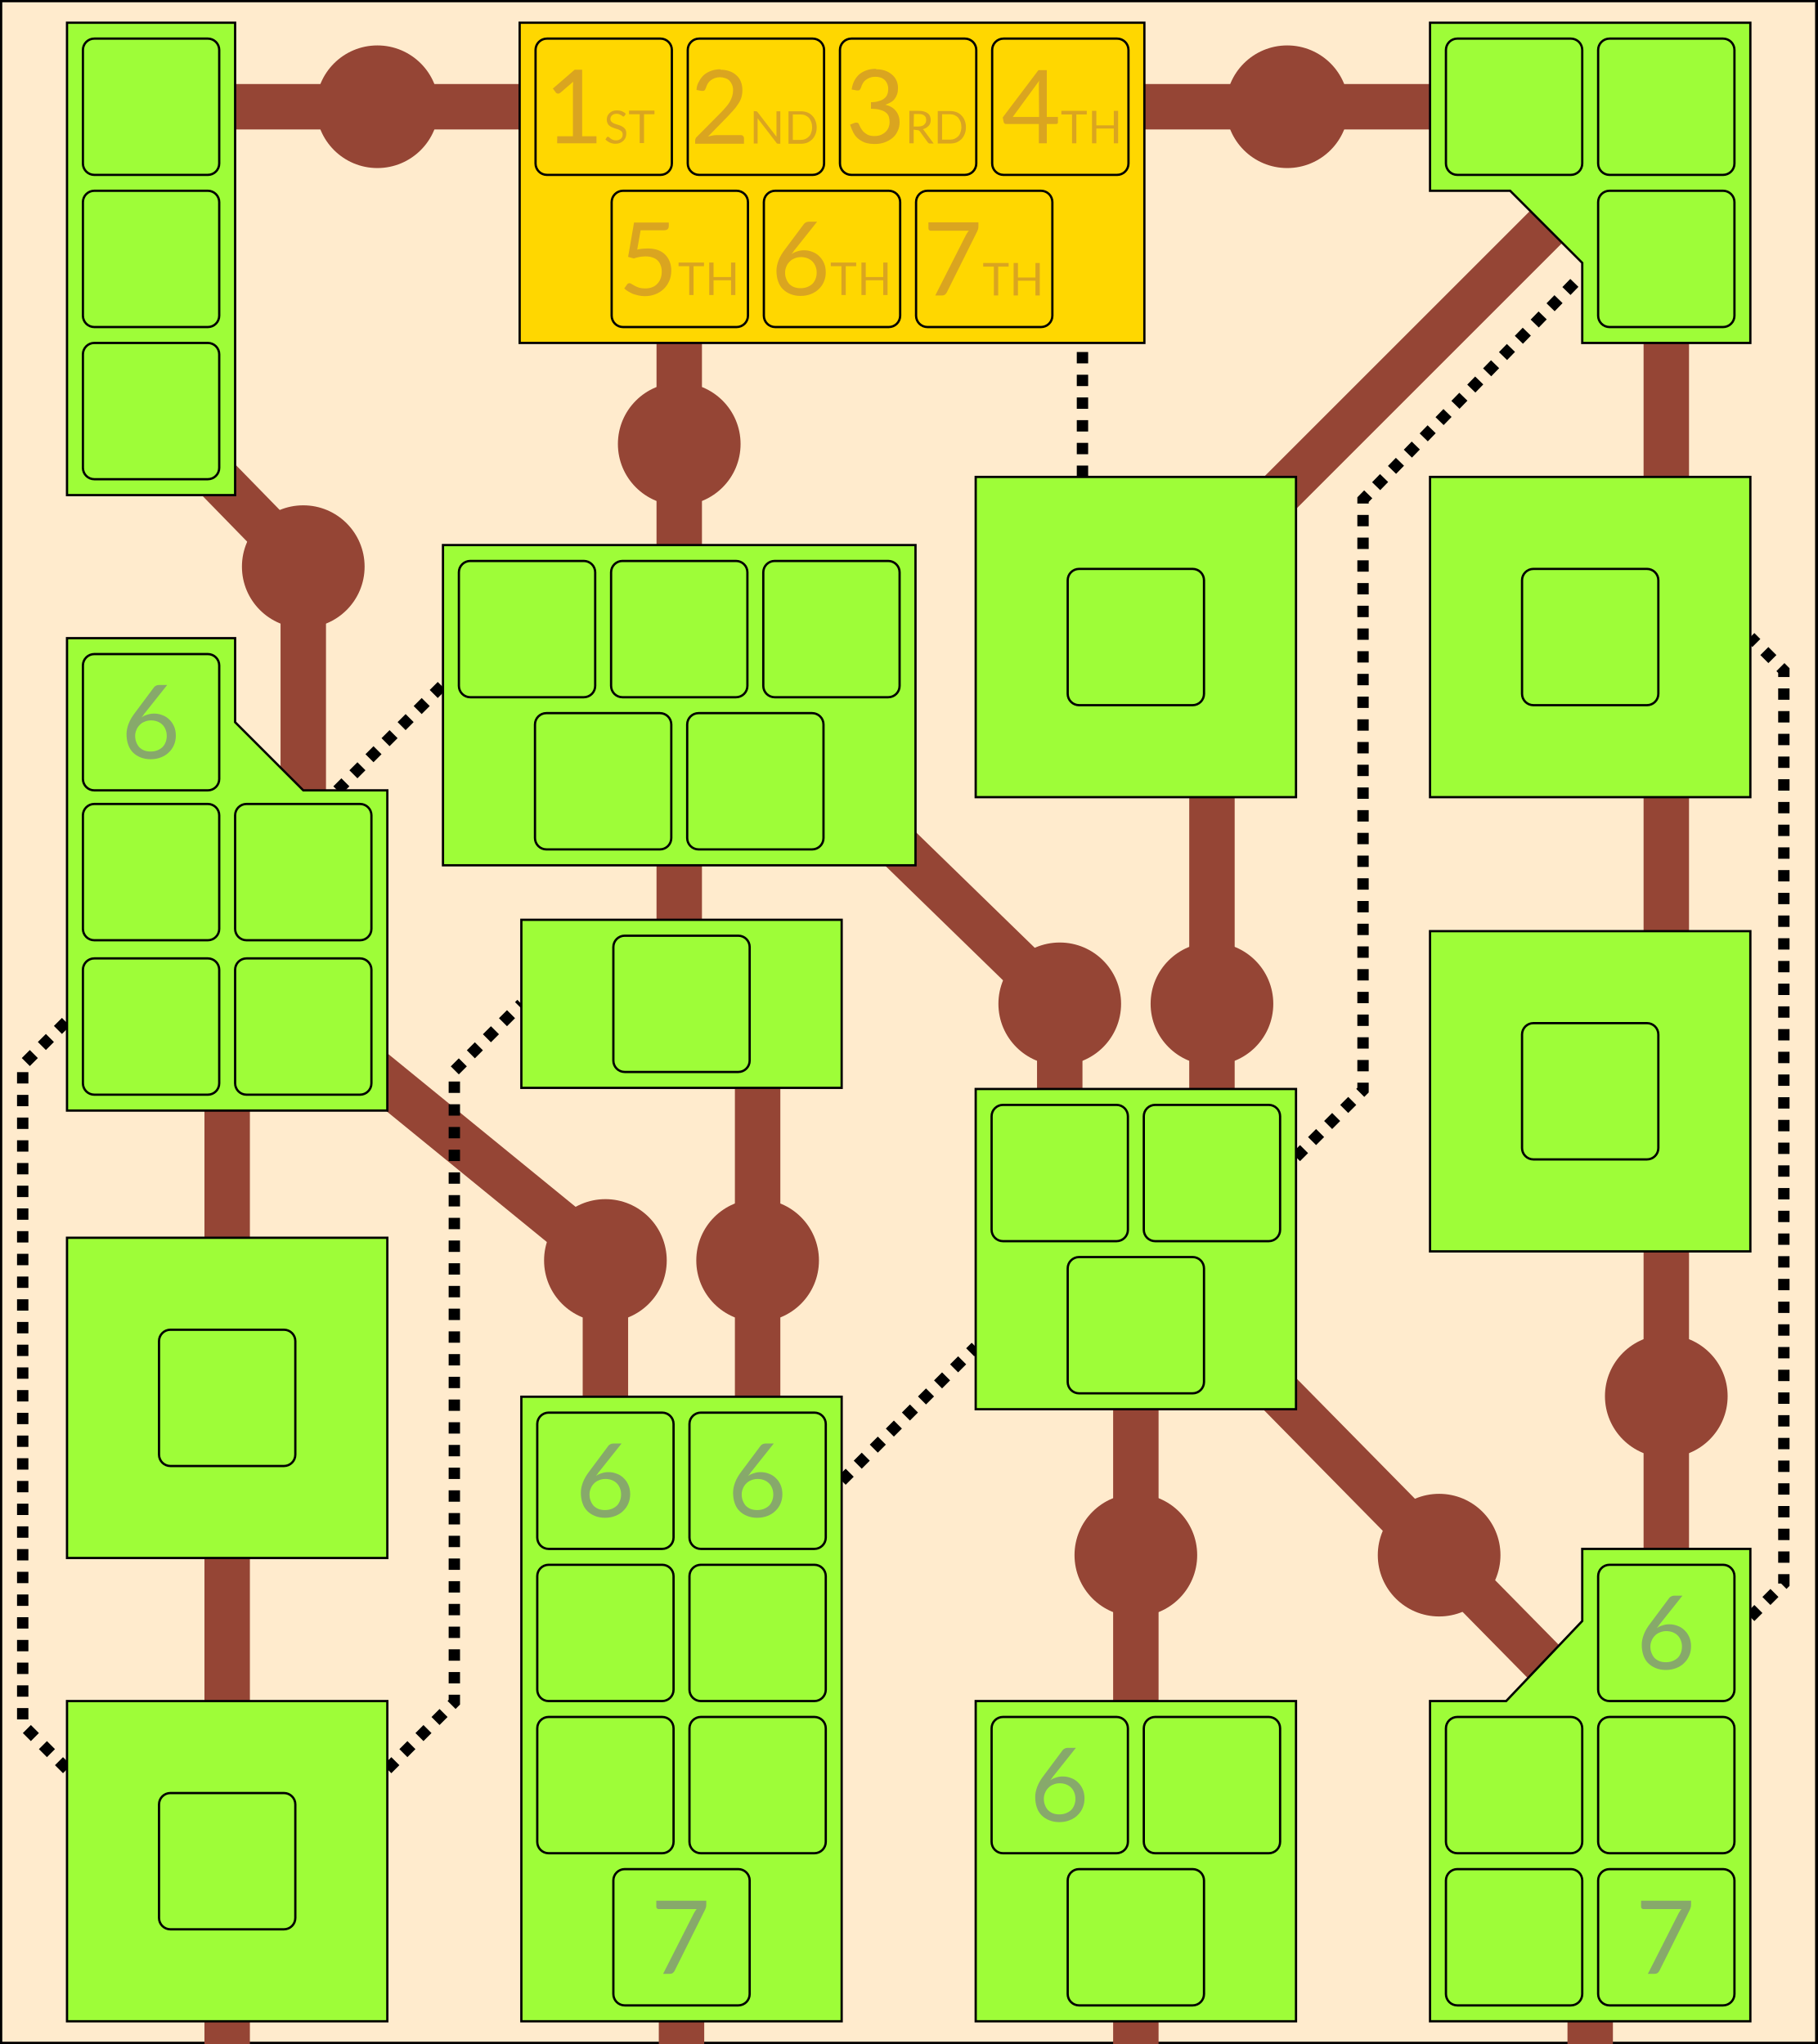
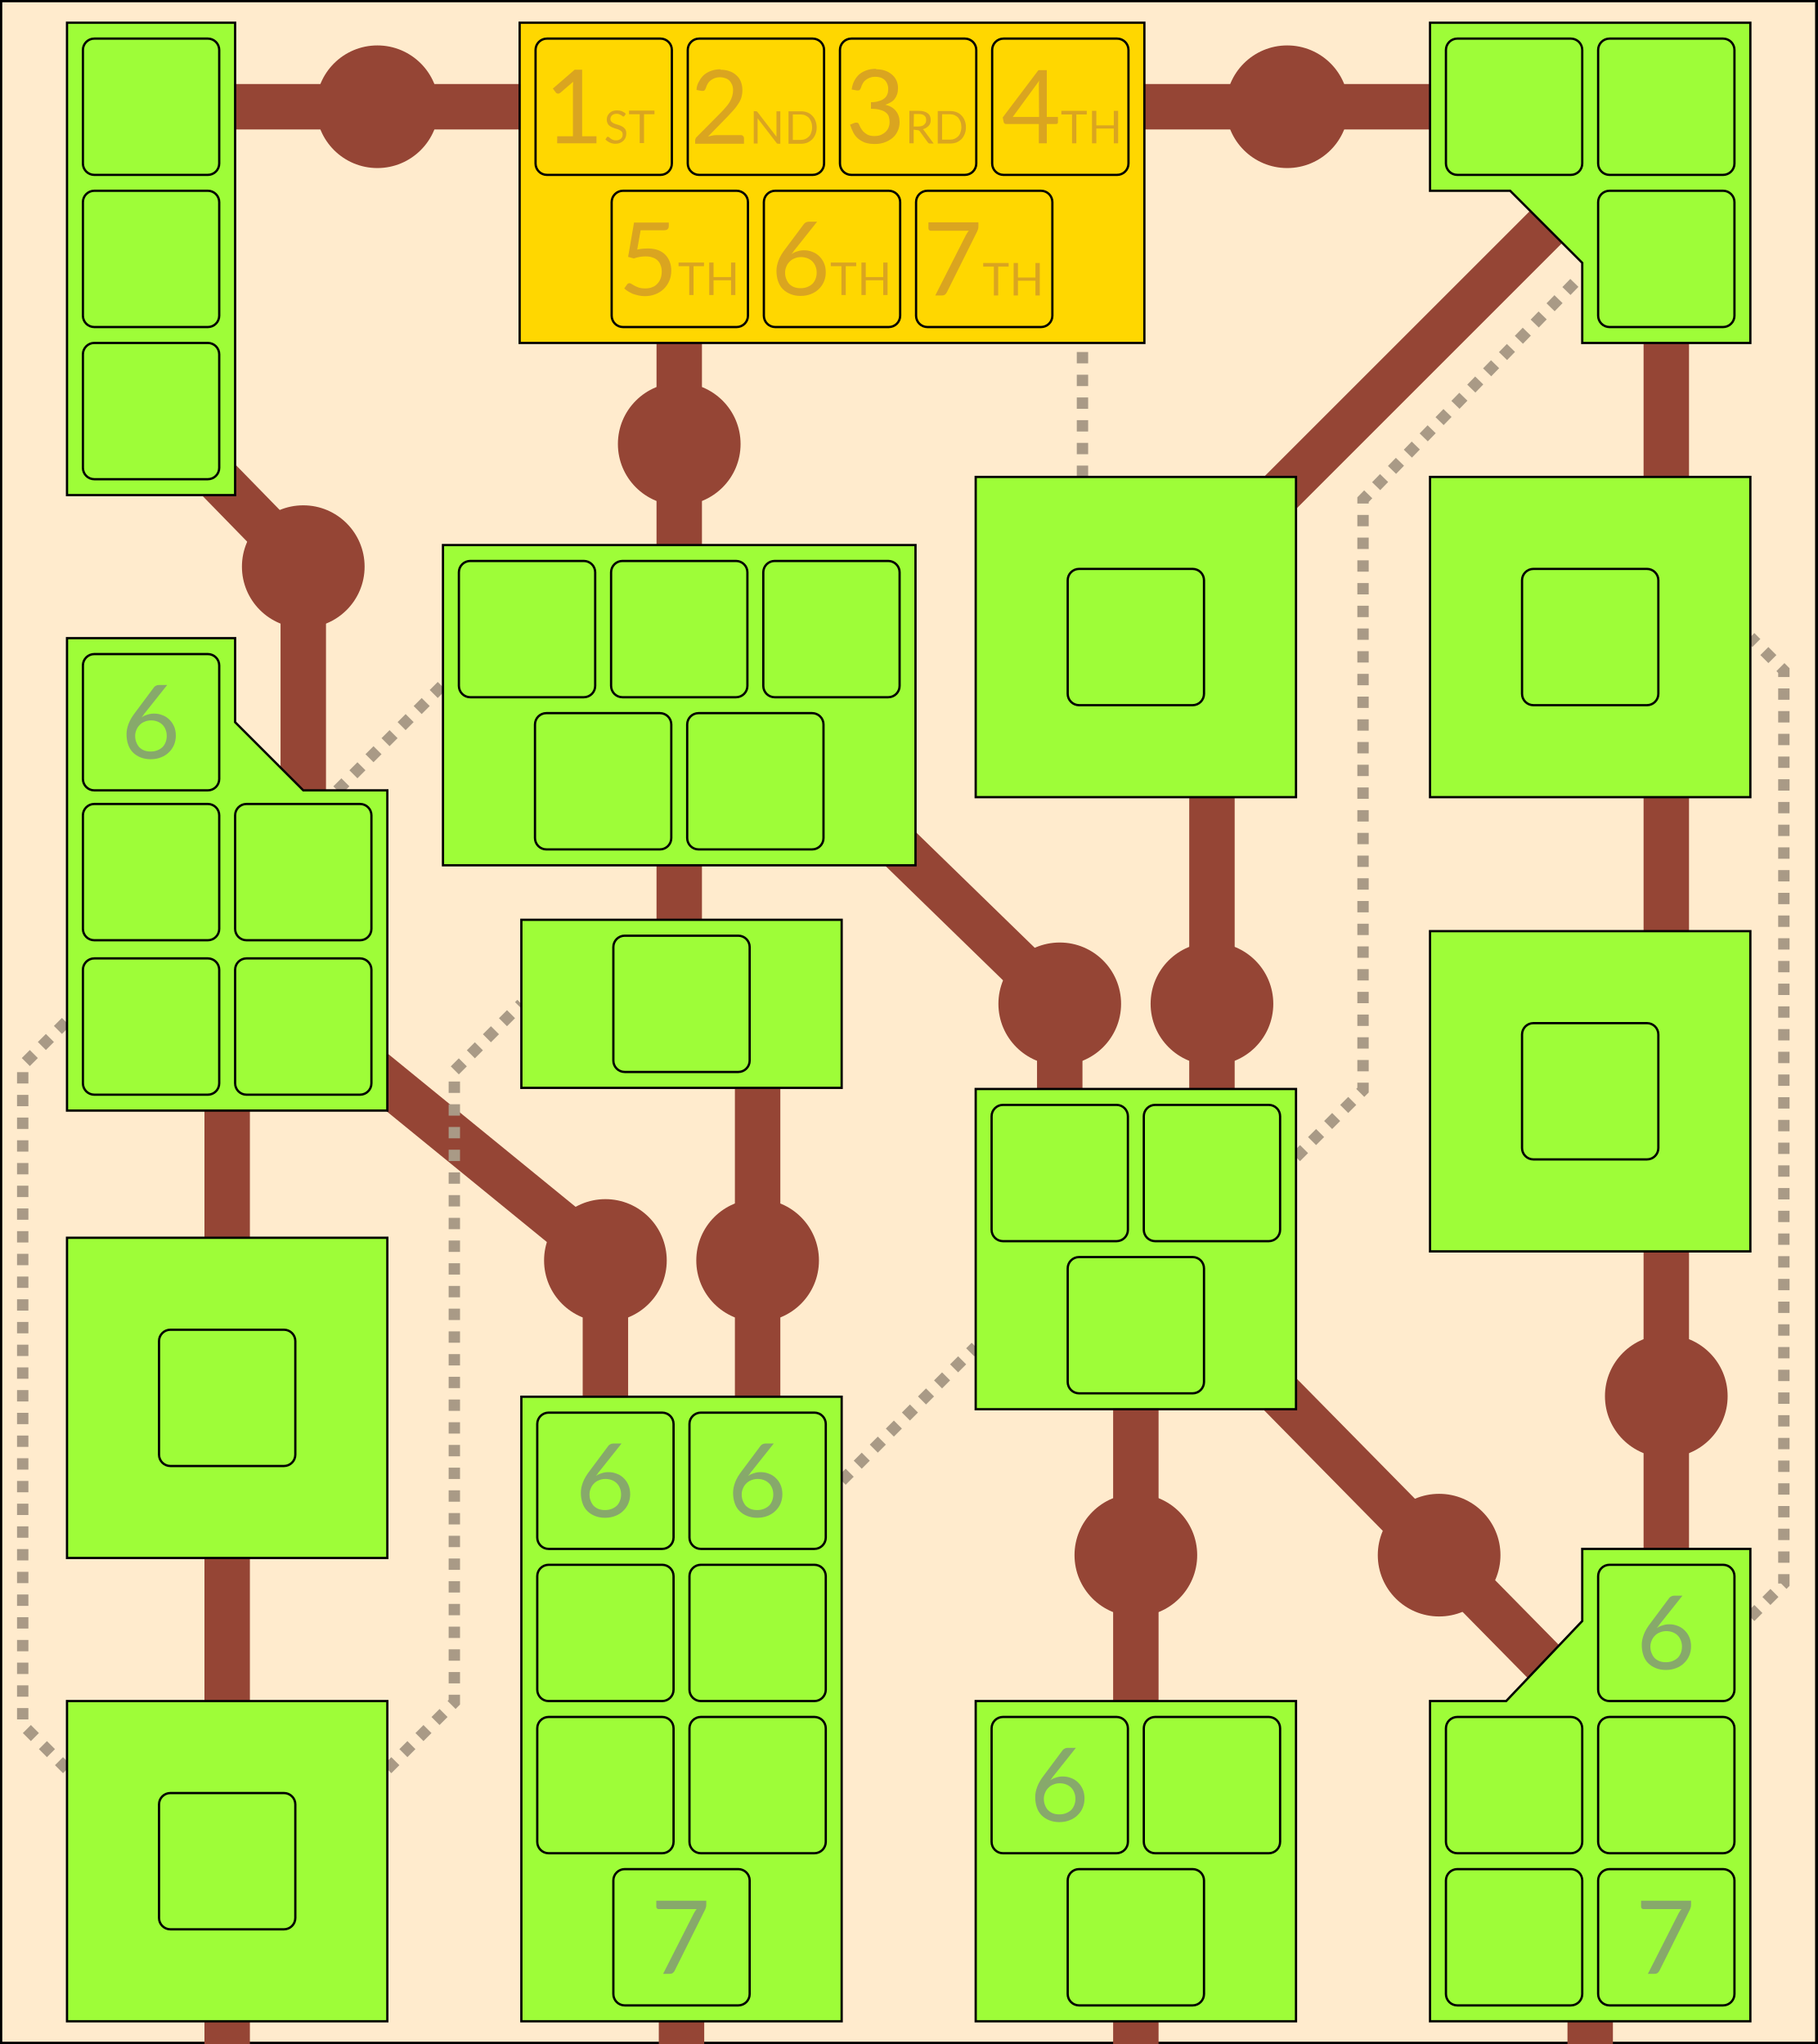
<svg xmlns="http://www.w3.org/2000/svg" height="900" width="800" viewbox="0 0 800 900">
  <rect id="background" x="0" y="0" width="800" height="900" style="fill:#ffebcd;stroke:#000000;stroke-width:2px" />
  <g id="paths">
    <line id="A1-to-B1" x1="103.5" y1="47" x2="228.75" y2="47" style="stroke:#954535;stroke-width:20px" />
    <circle id="A1-to-B1-laurel" cx="166.125" cy="47" r="27" style="fill:#954535;stroke:none" />
    <line id="A1-to-A2-pt1" x1="73.5" y1="188" x2="133.5" y2="249.5" style="stroke:#954535;stroke-width:20px" />
    <line id="A1-to-A2-pt2" x1="133.5" y1="249.5" x2="133.5" y2="348" style="stroke:#954535;stroke-width:20px" />
    <circle id="A1-to-A2-laurel" cx="133.5" cy="249.5" r="27" style="fill:#954535;stroke:none" />
    <line id="B1-to-D1" x1="503.75" y1="47" x2="629.5" y2="47" style="stroke:#954535;stroke-width:20px" />
    <circle id="B1-to-D1-laurel" cx="566.625" cy="47" r="27" style="fill:#954535;stroke:none" />
    <line id="B1-to-B2" x1="299" y1="151" x2="299" y2="240" style="stroke:#954535;stroke-width:20px" />
    <circle id="B1-to-B2-laurel" cx="299" cy="195.5" r="27" style="fill:#954535;stroke:none" />
    <line id="D1-to-C2" x1="703.5" y1="77" x2="530" y2="250.5" style="stroke:#954535;stroke-width:20px" />
    <line id="D1-to-D2" x1="733.5" y1="151" x2="733.5" y2="210" style="stroke:#954535;stroke-width:20px" />
    <line id="A2-to-A3" x1="100" y1="489" x2="100" y2="545" style="stroke:#954535;stroke-width:20px" />
    <line id="A2-to-B4-pt1" x1="103.5" y1="422" x2="266.5" y2="555" style="stroke:#954535;stroke-width:20px" />
    <line id="A2-to-B4-pt2" x1="266.5" y1="555" x2="266.5" y2="615" style="stroke:#954535;stroke-width:20px" />
    <circle id="A2-to-B4-laurel" cx="266.5" cy="555" r="27" style="fill:#954535;stroke:none" />
    <line id="B2-to-B3" x1="299" y1="336" x2="299" y2="405" style="stroke:#954535;stroke-width:20px" />
    <line id="B2-to-C3-pt1" x1="373" y1="351" x2="466.5" y2="442" style="stroke:#954535;stroke-width:20px" />
    <line id="B2-to-C3-pt2" x1="466.5" y1="442" x2="466.5" y2="479.5" style="stroke:#954535;stroke-width:20px" />
    <circle id="B2-to-C3-laurel" cx="466.5" cy="442" r="27" style="fill:#954535;stroke:none" />
    <line id="C2-to-C3" x1="533.5" y1="351" x2="533.5" y2="479.5" style="stroke:#954535;stroke-width:20px" />
    <circle id="C2-to-C3-laurel" cx="533.5" cy="442" r="27" style="fill:#954535;stroke:none" />
    <line id="D2-to-D3" x1="733.5" y1="351" x2="733.5" y2="410" style="stroke:#954535;stroke-width:20px" />
    <line id="A3-to-A4" x1="100" y1="686" x2="100" y2="749" style="stroke:#954535;stroke-width:20px" />
    <line id="B3-to-B4" x1="333.5" y1="479" x2="333.5" y2="615" style="stroke:#954535;stroke-width:20px" />
    <circle id="B3-to-B4-laurel" cx="333.5" cy="555" r="27" style="fill:#954535;stroke:none" />
    <line id="C3-to-C4" x1="500" y1="620.5" x2="500" y2="749" style="stroke:#954535;stroke-width:20px" />
    <circle id="C3-to-C4-laurel" cx="500" cy="684.75" r="27" style="fill:#954535;stroke:none" />
    <line id="C3-to-D4" x1="540.5" y1="590.5" x2="696.5" y2="749" style="stroke:#954535;stroke-width:20px" />
    <circle id="C3-to-D4-laurel" cx="633.5" cy="684.75" r="27" style="fill:#954535;stroke:none" />
    <line id="D3-to-D4" x1="733.5" y1="551" x2="733.5" y2="682" style="stroke:#954535;stroke-width:20px" />
    <circle id="D3-to-D4-laurel" cx="733.5" cy="614.75" r="27" style="fill:#954535;stroke:none" />
    <line id="A4-to-bottom" x1="100" y1="890" x2="100" y2="900" style="stroke:#954535;stroke-width:20px" />
    <line id="B4-to-bottom" x1="300" y1="890" x2="300" y2="900" style="stroke:#954535;stroke-width:20px" />
    <line id="C4-to-bottom" x1="500" y1="890" x2="500" y2="900" style="stroke:#954535;stroke-width:20px" />
    <line id="D4-to-bottom" x1="700" y1="890" x2="700" y2="900" style="stroke:#954535;stroke-width:20px" />
  </g>
  <g id="tunnels">
-     <path id="B1-to-C2" d="M 476.5,210 476.5,151" style="stroke:#000000;stroke-width:5px;stroke-dasharray:5,5;fill:none" />
-     <path id="D1-to-C3" d="M 570.5,509.5 600,480 600,220 696.5,121" style="stroke:#000000;stroke-width:5px;stroke-dasharray:5,5;fill:none" />
-     <path id="A2-to-B2" d="M 148.5,348 195,301.5" style="stroke:#000000;stroke-width:5px;stroke-dasharray:5,5;fill:none" />
-     <path id="A2-to-A4" d="M 29.5,779 10,759.5 10,469 29.5,449.5" style="stroke:#000000;stroke-width:5px;stroke-dasharray:5,5;fill:none" />
-     <path id="D2-to-D4" d="M 770.5,712 785.25,697.25 785.25,295.25 770.5,280.5" style="stroke:#000000;stroke-width:5px;stroke-dasharray:5,5;fill:none" />
-     <path id="B3-to-A4" d="M 170.5,779 200,749.5 200,471.5 229.5,442" style="stroke:#000000;stroke-width:5px;stroke-dasharray:5,5;fill:none" />
-     <path id="C3-to-B4" d="M 370.5,652 429.5,593" style="stroke:#000000;stroke-width:5px;stroke-dasharray:5,5;fill:none" />
+     <path id="B1-to-C2" d="M 476.5,210 476.5,151" style="stroke:#a99a86;stroke-width:5px;stroke-dasharray:5,5;fill:none" />
+     <path id="D1-to-C3" d="M 570.5,509.5 600,480 600,220 696.5,121" style="stroke:#a99a86;stroke-width:5px;stroke-dasharray:5,5;fill:none" />
+     <path id="A2-to-B2" d="M 148.5,348 195,301.5" style="stroke:#a99a86;stroke-width:5px;stroke-dasharray:5,5;fill:none" />
+     <path id="A2-to-A4" d="M 29.5,779 10,759.5 10,469 29.5,449.5" style="stroke:#a99a86;stroke-width:5px;stroke-dasharray:5,5;fill:none" />
+     <path id="D2-to-D4" d="M 770.5,712 785.25,697.25 785.25,295.25 770.5,280.5" style="stroke:#a99a86;stroke-width:5px;stroke-dasharray:5,5;fill:none" />
+     <path id="B3-to-A4" d="M 170.5,779 200,749.5 200,471.5 229.5,442" style="stroke:#a99a86;stroke-width:5px;stroke-dasharray:5,5;fill:none" />
+     <path id="C3-to-B4" d="M 370.5,652 429.5,593" style="stroke:#a99a86;stroke-width:5px;stroke-dasharray:5,5;fill:none" />
  </g>
  <g id="A1">
    <rect id="A1-enclosure" x="29.5" y="10" width="74" height="208" style="fill:#9efd38;stroke:#000000;stroke-width:1px" />
    <rect id="A1-1" x="36.5" y="17" width="60" height="60" rx="5" ry="5" style="fill:none;stroke:#000000;stroke-width:1px" />
    <rect id="A1-2" x="36.5" y="84" width="60" height="60" rx="5" ry="5" style="fill:none;stroke:#000000;stroke-width:1px" />
    <rect id="A1-3" x="36.5" y="151" width="60" height="60" rx="5" ry="5" style="fill:none;stroke:#000000;stroke-width:1px" />
  </g>
  <g id="B1">
    <rect id="B1-enclosure" x="228.75" y="10" width="275" height="141" style="fill:#ffd700;stroke:#000000;stroke-width:1px" />
    <rect id="B1-1" x="235.75" y="17" width="60" height="60" rx="5" ry="5" style="fill:none;stroke:#000000;stroke-width:1px" />
    <g id="B1-1-title">
      <path id="B1-1-title-1" d="m 245.3,60.0 h 6.9 V 38.0 q 0,-0.9 0.1,-2.0 l -5.7,4.9 q -0.3,0.2 -0.6,0.3 -0.3,0 -0.54,0 -0.2,0 -0.5,-0.2 -0.2,-0.1 -0.3,-0.3 l -1.3,-1.7 9.6,-8.3 h 3.3 v 29.3 h 6.3 v 3.1 h -17.3 z" style="fill:#daa520;stoke:none" />
      <path id="B1-1-title-s" d="m 274.9,51.0 q -0.1,0.2 -0.2,0.2 -0.1,0.1 -0.3,0.1 -0.2,0 -0.4,-0.2 -0.2,-0.2 -0.6,-0.4 -0.3,-0.2 -0.8,-0.4 -0.5,-0.2 -1.2,-0.2 -0.7,0 -1.2,0.2 -0.5,0.2 -0.8,0.5 -0.3,0.3 -0.5,0.7 -0.2,0.4 -0.2,0.9 0,0.6 0.3,1.0 0.3,0.4 0.8,0.7 0.5,0.3 1.1,0.5 0.6,0.2 1.3,0.4 0.7,0.2 1.3,0.5 0.6,0.3 1.1,0.7 0.5,0.4 0.8,1.0 0.3,0.6 0.3,1.5 0,0.9 -0.3,1.8 -0.3,0.8 -0.9,1.4 -0.6,0.6 -1.5,1.0 -0.9,0.4 -2.0,0.4 -1.4,0 -2.5,-0.5 -1.1,-0.5 -2.0,-1.4 l 0.6,-0.9 q 0.1,-0.1 0.2,-0.2 0.1,-0.1 0.3,-0.1 0.1,0 0.3,0.1 0.2,0.1 0.4,0.3 0.2,0.2 0.5,0.4 0.3,0.2 0.6,0.4 0.4,0.2 0.8,0.3 0.4,0.1 1.0,0.1 0.7,0 1.2,-0.2 0.5,-0.2 0.9,-0.5 0.4,-0.4 0.6,-0.8 0.2,-0.5 0.2,-1.1 0,-0.7 -0.3,-1.1 -0.3,-0.4 -0.8,-0.7 -0.5,-0.3 -1.1,-0.5 -0.6,-0.2 -1.3,-0.4 -0.6,-0.2 -1.3,-0.5 -0.6,-0.3 -1.1,-0.7 -0.5,-0.4 -0.8,-1.1 -0.3,-0.7 -0.3,-1.6 0,-0.8 0.3,-1.5 0.3,-0.7 0.9,-1.3 0.6,-0.6 1.4,-0.9 0.8,-0.3 1.9,-0.3 1.2,0 2.2,0.4 1.0,0.4 1.7,1.1 z" style="fill:#daa520;stoke:none" />
      <path id="B1-1-title-t" d="m 288.1,48.7 v 1.6 h -4.6 v 12.7 h -1.9 v -12.7 h -4.7 v -1.6 z" style="fill:#daa520;stoke:none" />
    </g>
    <rect id="B1-2" x="302.75" y="17" width="60" height="60" rx="5" ry="5" style="fill:none;stroke:#000000;stroke-width:1px" />
    <g id="B1-2-title">
      <path id="B1-2-title-2" d="m 317.2,30.7 q 2.0,0 3.8,0.6 1.8,0.6 3.1,1.8 1.3,1.1 2.0,2.8 0.7,1.7 0.7,3.8 0,1.8 -0.5,3.4 -0.5,1.5 -1.5,2.9 -0.9,1.4 -2.1,2.7 -1.2,1.3 -2.5,2.7 l -8.5,8.7 q 0.9,-0.2 1.8,-0.4 0.9,-0.2 1.8,-0.2 h 10.8 q 0.7,0 1.0,0.4 0.4,0.4 0.4,1.0 v 2.4 h -21.5 v -1.4 q 0,-0.4 0.2,-0.9 0.2,-0.5 0.6,-0.8 l 10.3,-10.4 q 1.3,-1.3 2.3,-2.5 1.1,-1.2 1.8,-2.4 0.7,-1.2 1.1,-2.5 0.4,-1.3 0.4,-2.7 0,-1.4 -0.5,-2.5 -0.5,-1.1 -1.2,-1.8 -0.8,-0.7 -1.8,-1.0 -1.1,-0.4 -2.3,-0.4 -1.2,0 -2.3,0.4 -1.0,0.4 -1.8,1.0 -0.8,0.6 -1.3,1.5 -0.5,0.9 -0.8,1.9 -0.3,0.8 -0.7,1.1 -0.5,0.2 -1.3,0.1 l -2.1,-0.4 q 0.1,-2.2 1.2,-3.9 0.9,-1.7 2.3,-2.9 1.4,-1.1 3.2,-1.7 1.8,-0.6 3.8,-0.6 z" style="fill:#daa520;stoke:none" />
      <path id="B1-2-title-n" d="m 332.8,49.0 q 0.1,0 0.2,0 0.1,0 0.2,0.1 0.1,0 0.1,0.1 0.1,0.1 0.2,0.2 l 8.3,10.8 q 0,-0.3 0,-0.5 0,-0.3 0,-0.5 v -10.2 h 1.7 v 14.3 h -1.0 q -0.2,0 -0.4,-0.1 -0.2,-0.1 -0.3,-0.3 l -8.3,-10.8 q 0,0.3 0,0.5 0,0.2 0,0.4 v 10.2 h -1.7 v -14.3 z" style="fill:#daa520;stoke:none" />
      <path id="B1-2-title-d" d="m 359.5,56.1 q 0,1.6 -0.5,2.9 -0.5,1.3 -1.4,2.3 -0.9,0.9 -2.2,1.5 -1.3,0.5 -2.9,0.5 h -5.4 v -14.3 h 5.4 q 1.6,0 2.9,0.5 1.3,0.5 2.2,1.5 0.9,0.9 1.4,2.3 0.5,1.3 0.5,2.9 z m -2.0,0 q 0,-1.3 -0.4,-2.4 -0.4,-1.0 -1.0,-1.8 -0.7,-0.7 -1.6,-1.1 -0.9,-0.4 -2.1,-0.4 h -3.4 v 11.2 h 3.4 q 1.2,0 2.1,-0.4 0.9,-0.4 1.6,-1.1 0.7,-0.7 1.0,-1.8 0.4,-1.0 0.4,-2.4 z" style="fill:#daa520;stoke:none" />
    </g>
    <rect id="B1-3" x="369.75" y="17" width="60" height="60" rx="5" ry="5" style="fill:none;stroke:#000000;stroke-width:1px" />
    <g id="B1-3-title">
      <path id="B1-3-title-3" d="m 385.8,30.5 q 2.0,0 3.8,0.6 1.7,0.6 3.0,1.7 1.3,1.1 2.0,2.6 0.7,1.5 0.7,3.4 0,1.5 -0.4,2.7 -0.4,1.2 -1.1,2.1 -0.7,0.9 -1.8,1.5 -1.0,0.6 -2.3,1.0 3.2,0.8 4.7,2.8 1.6,2.0 1.6,4.9 0,2.2 -0.9,4.0 -0.8,1.8 -2.3,3.0 -1.5,1.2 -3.4,1.9 -1.9,0.7 -4.2,0.7 -2.6,0 -4.4,-0.6 -1.8,-0.7 -3.1,-1.8 -1.3,-1.1 -2.1,-2.7 -0.8,-1.6 -1.4,-3.4 l 1.7,-0.7 q 0.7,-0.3 1.3,-0.2 0.7,0.1 0.9,0.7 0.3,0.6 0.7,1.5 0.5,0.9 1.2,1.7 0.8,0.8 1.9,1.4 1.2,0.6 3.0,0.6 1.7,0 2.9,-0.5 1.3,-0.6 2.1,-1.4 0.9,-0.9 1.3,-2.0 0.4,-1.1 0.4,-2.1 0,-1.3 -0.3,-2.4 -0.3,-1.1 -1.3,-1.9 -0.9,-0.8 -2.5,-1.2 -1.6,-0.5 -4.1,-0.5 v -2.9 q 2.1,0 3.5,-0.5 1.5,-0.4 2.4,-1.2 0.9,-0.7 1.3,-1.8 0.4,-1.0 0.4,-2.3 0,-1.4 -0.5,-2.4 -0.4,-1.0 -1.2,-1.7 -0.8,-0.7 -1.8,-1.0 -1.0,-0.3 -2.3,-0.3 -1.2,0 -2.3,0.4 -1.0,0.4 -1.8,1.0 -0.8,0.6 -1.3,1.5 -0.5,0.9 -0.8,1.9 -0.3,0.8 -0.7,1.1 -0.4,0.2 -1.3,0.1 l -2.1,-0.4 q 0.3,-2.2 1.2,-3.9 0.9,-1.7 2.3,-2.9 1.4,-1.1 3.2,-1.7 1.8,-0.6 3.9,-0.6 z" style="fill:#daa520;stoke:none" />
      <path id="B1-3-title-r" d="m 402.2,57.1 v 6.0 h -1.9 v -14.3 h 4.1 q 1.4,0 2.4,0.3 1.0,0.3 1.6,0.8 0.7,0.5 1.0,1.3 0.3,0.7 0.3,1.6 0,0.8 -0.2,1.4 -0.2,0.7 -0.7,1.2 -0.5,0.5 -1.1,0.9 -0.7,0.4 -1.5,0.6 0.4,0.2 0.6,0.6 l 4.2,5.7 h -1.7 q -0.5,0 -0.8,-0.4 l -3.7,-5.1 q -0.2,-0.2 -0.4,-0.3 -0.2,-0.1 -0.6,-0.1 z m 0,-1.4 h 2.0 q 0.8,0 1.5,-0.2 0.7,-0.2 1.1,-0.6 0.4,-0.4 0.7,-0.9 0.2,-0.5 0.2,-1.2 0,-1.3 -0.8,-1.9 -0.8,-0.7 -2.5,-0.7 h -2.1 z" style="fill:#daa520;stoke:none" />
      <path id="B1-3-title-d" d="m 425.2,56.0 q 0,1.6 -0.5,2.9 -0.5,1.3 -1.4,2.3 -0.9,0.9 -2.2,1.5 -1.3,0.5 -2.9,0.5 h -5.4 v -14.3 h 5.4 q 1.6,0 2.9,0.5 1.3,0.5 2.2,1.5 0.9,0.9 1.4,2.3 0.5,1.3 0.5,2.9 z m -2.0,0 q 0,-1.3 -0.4,-2.4 -0.4,-1.0 -1.0,-1.8 -0.7,-0.7 -1.6,-1.1 -0.9,-0.4 -2.1,-0.4 h -3.4 v 11.2 h 3.4 q 1.2,0 2.1,-0.4 0.9,-0.4 1.6,-1.1 0.7,-0.7 1.0,-1.8 0.4,-1.0 0.4,-2.4 z" style="fill:#daa520;stoke:none" />
    </g>
    <rect id="B1-4" x="436.75" y="17" width="60" height="60" rx="5" ry="5" style="fill:none;stroke:#000000;stroke-width:1px" />
    <g id="B1-4-title">
      <path id="B1-4-title-4" d="m 460.8,51.5 h 4.9 v 2.3 q 0,0.4 -0.2,0.6 -0.2,0.2 -0.7,0.2 h -4.0 v 8.5 h -3.5 v -8.5 h -14.3 q -0.5,0 -0.8,-0.2 -0.3,-0.3 -0.4,-0.7 l -0.4,-2.0 15.7,-20.8 h 3.7 z m -3.5,-13.3 q 0,-0.6 0,-1.3 0,-0.7 0.2,-1.4 l -11.7,16.0 h 11.6 z" style="fill:#daa520;stoke:none" />
      <path id="B1-4-title-t" d="m 478.4,48.8 v 1.6 h -4.6 v 12.7 h -1.9 v -12.7 h -4.7 v -1.6 z" style="fill:#daa520;stoke:none" />
      <path id="B1-4-title-h" d="m 492.2,63.1 h -1.9 v -6.5 h -7.7 v 6.5 h -1.9 v -14.3 h 1.9 v 6.4 h 7.7 v -6.4 h 1.9 z" style="fill:#daa520;stoke:none" />
    </g>
    <rect id="B1-5" x="269.25" y="84" width="60" height="60" rx="5" ry="5" style="fill:none;stroke:#000000;stroke-width:1px" />
    <g id="B1-5-title">
      <path id="B1-5-title-5" d="m 294.4,99.5 q 0,0.9 -0.5,1.4 -0.5,0.5 -1.8,0.5 h -10.1 l -1.5,8.5 q 1.3,-0.3 2.4,-0.4 1.1,-0.1 2.2,-0.1 2.5,0 4.5,0.7 1.9,0.7 3.2,2.0 1.3,1.3 2.0,3.1 0.7,1.8 0.7,3.9 0,2.6 -0.9,4.6 -0.9,2.1 -2.5,3.6 -1.6,1.5 -3.7,2.3 -2.1,0.8 -4.6,0.8 -1.4,0 -2.7,-0.3 -1.3,-0.3 -2.5,-0.7 -1.1,-0.5 -2.1,-1.1 -1.0,-0.6 -1.7,-1.3 l 1.2,-1.7 q 0.4,-0.6 1.1,-0.6 0.5,0 1.0,0.4 0.6,0.3 1.4,0.8 0.8,0.4 1.9,0.8 1.1,0.3 2.6,0.3 1.7,0 3.0,-0.5 1.4,-0.5 2.3,-1.5 1.0,-1.0 1.5,-2.4 0.5,-1.4 0.5,-3.1 0,-1.5 -0.5,-2.7 -0.4,-1.2 -1.3,-2.1 -0.9,-0.9 -2.2,-1.3 -1.3,-0.5 -3.1,-0.5 -1.2,0 -2.5,0.2 -1.3,0.2 -2.7,0.7 l -2.5,-0.7 2.6,-15.1 h 15.3 z" style="fill:#daa520;stoke:none" />
      <path id="B1-5-title-t" d="m 309.9,115.6 v 1.6 h -4.6 v 12.7 h -1.9 v -12.7 h -4.7 v -1.6 z" style="fill:#daa520;stoke:none" />
      <path id="B1-5-title-h" d="m 323.7,129.9 h -1.9 v -6.5 h -7.7 v 6.5 h -1.9 v -14.3 h 1.9 v 6.4 h 7.7 v -6.4 h 1.9 z" style="fill:#daa520;stoke:none" />
    </g>
    <rect id="B1-6" x="336.25" y="84" width="60" height="60" rx="5" ry="5" style="fill:none;stroke:#000000;stroke-width:1px" />
    <g id="B1-6-title">
      <path id="B1-6-title-6" d="m 350.0,109.8 q -0.5,0.5 -0.8,1.1 -0.4,0.5 -0.8,1.0 1.1,-0.8 2.5,-1.2 1.4,-0.5 3.0,-0.5 2.0,0 3.7,0.7 1.7,0.6 3.0,1.9 1.3,1.2 2.1,3.0 0.8,1.8 0.8,4.1 0,2.2 -0.8,4.1 -0.8,1.9 -2.3,3.3 -1.4,1.4 -3.5,2.2 -2.0,0.8 -4.5,0.8 -2.4,0 -4.4,-0.8 -2.0,-0.8 -3.4,-2.2 -1.4,-1.4 -2.1,-3.5 -0.7,-2.0 -0.7,-4.6 0,-2.1 0.9,-4.5 0.9,-2.4 3.0,-5.1 l 8.2,-11.0 q 0.3,-0.4 0.9,-0.7 0.6,-0.3 1.3,-0.3 h 3.6 z m -4.4,10.2 q 0,1.6 0.5,2.8 0.5,1.3 1.3,2.2 0.9,0.9 2.1,1.4 1.3,0.5 2.9,0.5 1.6,0 2.9,-0.5 1.3,-0.5 2.3,-1.4 0.9,-0.9 1.4,-2.2 0.5,-1.3 0.5,-2.7 0,-1.6 -0.5,-2.8 -0.5,-1.3 -1.4,-2.2 -0.9,-0.9 -2.2,-1.4 -1.3,-0.5 -2.8,-0.5 -1.6,0 -2.9,0.6 -1.3,0.5 -2.2,1.5 -0.9,0.9 -1.4,2.2 -0.5,1.2 -0.5,2.5 z" style="fill:#daa520;stoke:none" />
      <path id="B1-6-title-t" d="m 376.9,115.6 v 1.6 h -4.6 v 12.7 h -1.9 v -12.7 h -4.7 v -1.6 z" style="fill:#daa520;stoke:none" />
      <path id="B1-6-title-h" d="m 390.7,129.9 h -1.9 v -6.5 h -7.7 v 6.5 h -1.9 v -14.3 h 1.9 v 6.4 h 7.7 v -6.4 h 1.9 z" style="fill:#daa520;stoke:none" />
    </g>
    <rect id="B1-7" x="403.25" y="84" width="60" height="60" rx="5" ry="5" style="fill:none;stroke:#000000;stroke-width:1px" />
    <g id="B1-7-title">
      <path id="B1-7-title-7" d="m 430.7,97.9 v 1.8 q 0,0.8 -0.2,1.3 -0.2,0.5 -0.3,0.8 l -13.4,26.9 q -0.3,0.6 -0.8,1.0 -0.5,0.4 -1.4,0.4 h -2.9 l 13.5,-26.6 q 0.3,-0.6 0.6,-1.0 0.3,-0.5 0.7,-0.9 h -16.8 q -0.4,0 -0.7,-0.3 -0.3,-0.3 -0.3,-0.7 v -2.7 z" style="fill:#daa520;stoke:none" />
      <path id="B1-7-title-t" d="m 444.0,115.8 v 1.6 h -4.6 v 12.7 h -1.9 v -12.7 h -4.7 v -1.6 z" style="fill:#daa520;stoke:none" />
      <path id="B1-7-title-h" d="m 457.7,130.1 h -1.9 v -6.5 h -7.7 v 6.5 h -1.9 v -14.3 h 1.9 v 6.4 h 7.7 v -6.4 h 1.9 z" style="fill:#daa520;stoke:none" />
    </g>
  </g>
  <g id="D1">
    <polygon id="D1-enclosure" points="629.5,10 770.5,10 770.5,151 696.5,151 696.5,115.75 664.75,84 629.5,84" style="fill:#9efd38;stroke:#000000;stroke-width:1px" />
    <rect id="D1-1" x="636.5" y="17" width="60" height="60" rx="5" ry="5" style="fill:none;stroke:#000000;stroke-width:1px" />
    <rect id="D1-2" x="703.5" y="17" width="60" height="60" rx="5" ry="5" style="fill:none;stroke:#000000;stroke-width:1px" />
    <rect id="D1-3" x="703.5" y="84" width="60" height="60" rx="5" ry="5" style="fill:none;stroke:#000000;stroke-width:1px" />
  </g>
  <g id="A2">
    <polygon id="A2-enclosure" points="29.5,281 103.5,281 103.5,318 133.5,348 170.5,348 170.5,489 29.5,489" style="fill:#9efd38;stroke:#000000;stroke-width:1px" />
    <rect id="A2-1" x="36.5" y="288" width="60" height="60" rx="5" ry="5" style="fill:none;stroke:#000000;stroke-width:1px" />
    <path id="A2-1-peacock" d="m 63.9,313.8 q -0.5,0.5 -0.8,1.1 -0.4,0.5 -0.8,1.0 1.1,-0.8 2.5,-1.2 1.4,-0.5 3.0,-0.5 2.0,0 3.7,0.7 1.7,0.6 3.0,1.9 1.3,1.2 2.1,3.0 0.8,1.8 0.8,4.1 0,2.2 -0.8,4.1 -0.8,1.9 -2.3,3.3 -1.4,1.4 -3.5,2.2 -2.0,0.8 -4.5,0.8 -2.4,0 -4.4,-0.8 -2.0,-0.8 -3.4,-2.2 -1.4,-1.4 -2.1,-3.5 -0.7,-2.0 -0.7,-4.6 0,-2.1 0.9,-4.5 0.9,-2.4 3.0,-5.1 l 8.2,-11.0 q 0.3,-0.4 0.9,-0.7 0.6,-0.3 1.3,-0.3 h 3.6 z m -4.4,10.2 q 0,1.6 0.5,2.8 0.5,1.3 1.3,2.2 0.9,0.9 2.1,1.4 1.3,0.5 2.9,0.5 1.6,0 2.9,-0.5 1.3,-0.5 2.3,-1.4 0.9,-0.9 1.4,-2.2 0.5,-1.3 0.5,-2.7 0,-1.6 -0.5,-2.8 -0.5,-1.3 -1.4,-2.2 -0.9,-0.9 -2.2,-1.4 -1.3,-0.5 -2.8,-0.5 -1.6,0 -2.9,0.6 -1.3,0.5 -2.2,1.5 -0.9,0.9 -1.4,2.2 -0.5,1.2 -0.5,2.5 z" style="fill:#87a96b;stroke:none" />
    <rect id="A2-2" x="36.5" y="354" width="60" height="60" rx="5" ry="5" style="fill:none;stroke:#000000;stroke-width:1px" />
    <rect id="A2-3" x="103.5" y="354" width="60" height="60" rx="5" ry="5" style="fill:none;stroke:#000000;stroke-width:1px" />
    <rect id="A2-4" x="36.5" y="422" width="60" height="60" rx="5" ry="5" style="fill:none;stroke:#000000;stroke-width:1px" />
    <rect id="A2-5" x="103.5" y="422" width="60" height="60" rx="5" ry="5" style="fill:none;stroke:#000000;stroke-width:1px" />
  </g>
  <g id="B2">
    <rect id="B2-enclosure" x="195" y="240" width="208" height="141" style="fill:#9efd38;stroke:#000000;stroke-width:1px" />
    <rect id="B2-1" x="202" y="247" width="60" height="60" rx="5" ry="5" style="fill:none;stroke:#000000;stroke-width:1px" />
    <rect id="B2-2" x="269" y="247" width="60" height="60" rx="5" ry="5" style="fill:none;stroke:#000000;stroke-width:1px" />
    <rect id="B2-3" x="336" y="247" width="60" height="60" rx="5" ry="5" style="fill:none;stroke:#000000;stroke-width:1px" />
    <rect id="B2-4" x="235.5" y="314" width="60" height="60" rx="5" ry="5" style="fill:none;stroke:#000000;stroke-width:1px" />
    <rect id="B2-5" x="302.5" y="314" width="60" height="60" rx="5" ry="5" style="fill:none;stroke:#000000;stroke-width:1px" />
  </g>
  <g id="C2">
    <rect id="C2-enclosure" x="429.5" y="210" width="141" height="141" style="fill:#9efd38;stroke:#000000;stroke-width:1px" />
    <rect id="C2-1" x="470" y="250.5" width="60" height="60" rx="5" ry="5" style="fill:none;stroke:#000000;stroke-width:1px" />
  </g>
  <g id="D2">
    <rect id="D2-enclosure" x="629.5" y="210" width="141" height="141" style="fill:#9efd38;stroke:#000000;stroke-width:1px" />
    <rect id="D2-1" x="670" y="250.5" width="60" height="60" rx="5" ry="5" style="fill:none;stroke:#000000;stroke-width:1px" />
  </g>
  <g id="A3">
    <rect id="A3-enclosure" x="29.5" y="545" width="141" height="141" style="fill:#9efd38;stroke:#000000;stroke-width:1px" />
    <rect id="A3-1" x="70" y="585.5" width="60" height="60" rx="5" ry="5" style="fill:none;stroke:#000000;stroke-width:1px" />
  </g>
  <g id="B3">
    <rect id="B3-enclosure" x="229.5" y="405" width="141" height="74" style="fill:#9efd38;stroke:#000000;stroke-width:1px" />
    <rect id="B3-1" x="270" y="412" width="60" height="60" rx="5" ry="5" style="fill:none;stroke:#000000;stroke-width:1px" />
  </g>
  <g id="C3">
    <rect id="C3-enclosure" x="429.5" y="479.5" width="141" height="141" style="fill:#9efd38;stroke:#000000;stroke-width:1px" />
    <rect id="C3-1" x="436.5" y="486.5" width="60" height="60" rx="5" ry="5" style="fill:none;stroke:#000000;stroke-width:1px" />
    <rect id="C3-2" x="503.5" y="486.5" width="60" height="60" rx="5" ry="5" style="fill:none;stroke:#000000;stroke-width:1px" />
    <rect id="C3-3" x="470" y="553.5" width="60" height="60" rx="5" ry="5" style="fill:none;stroke:#000000;stroke-width:1px" />
  </g>
  <g id="D3">
    <rect id="D3-enclosure" x="629.5" y="410" width="141" height="141" style="fill:#9efd38;stroke:#000000;stroke-width:1px" />
    <rect id="D3-1" x="670" y="450.5" width="60" height="60" rx="5" ry="5" style="fill:none;stroke:#000000;stroke-width:1px" />
  </g>
  <g id="A4">
    <rect id="A4-enclosure" x="29.5" y="749" width="141" height="141" style="fill:#9efd38;stroke:#000000;stroke-width:1px" />
    <rect id="A4-1" x="70" y="789.5" width="60" height="60" rx="5" ry="5" style="fill:none;stroke:#000000;stroke-width:1px" />
  </g>
  <g id="B4">
    <rect id="B4-enclosure" x="229.5" y="615" width="141" height="275" style="fill:#9efd38;stroke:#000000;stroke-width:1px" />
    <rect id="B4-1" x="236.5" y="622" width="60" height="60" rx="5" ry="5" style="fill:none;stroke:#000000;stroke-width:1px" />
    <path id="B4-1-peacock" d="m 263.9,647.8 q -0.5,0.5 -0.8,1.1 -0.4,0.5 -0.8,1.0 1.1,-0.8 2.5,-1.2 1.4,-0.5 3.0,-0.5 2.0,0 3.7,0.7 1.7,0.6 3.0,1.9 1.3,1.2 2.1,3.0 0.8,1.8 0.8,4.1 0,2.2 -0.8,4.1 -0.8,1.9 -2.3,3.3 -1.4,1.4 -3.5,2.2 -2.0,0.8 -4.5,0.8 -2.4,0 -4.4,-0.8 -2.0,-0.8 -3.4,-2.2 -1.4,-1.4 -2.1,-3.5 -0.7,-2.0 -0.7,-4.6 0,-2.1 0.9,-4.5 0.9,-2.4 3.0,-5.1 l 8.2,-11.0 q 0.3,-0.4 0.9,-0.7 0.6,-0.3 1.3,-0.3 h 3.6 z m -4.4,10.2 q 0,1.6 0.5,2.8 0.5,1.3 1.3,2.2 0.9,0.9 2.1,1.4 1.3,0.5 2.9,0.5 1.6,0 2.9,-0.5 1.3,-0.5 2.3,-1.4 0.9,-0.9 1.4,-2.2 0.5,-1.3 0.5,-2.7 0,-1.6 -0.5,-2.8 -0.5,-1.3 -1.4,-2.2 -0.9,-0.9 -2.2,-1.4 -1.3,-0.5 -2.8,-0.5 -1.6,0 -2.9,0.6 -1.3,0.5 -2.2,1.5 -0.9,0.9 -1.4,2.2 -0.5,1.2 -0.5,2.5 z" style="fill:#87a96b;stroke:none" />
    <rect id="B4-2" x="303.5" y="622" width="60" height="60" rx="5" ry="5" style="fill:none;stroke:#000000;stroke-width:1px" />
    <path id="B4-2-peacock" d="m 330.9,647.8 q -0.5,0.5 -0.8,1.1 -0.4,0.5 -0.8,1.0 1.1,-0.8 2.5,-1.2 1.4,-0.5 3.0,-0.5 2.0,0 3.7,0.7 1.7,0.6 3.0,1.9 1.3,1.2 2.1,3.0 0.8,1.8 0.8,4.1 0,2.2 -0.8,4.1 -0.8,1.9 -2.3,3.3 -1.4,1.4 -3.5,2.2 -2.0,0.8 -4.5,0.8 -2.4,0 -4.4,-0.8 -2.0,-0.8 -3.4,-2.2 -1.4,-1.4 -2.1,-3.5 -0.7,-2.0 -0.7,-4.6 0,-2.1 0.9,-4.5 0.9,-2.4 3.0,-5.1 l 8.2,-11.0 q 0.3,-0.4 0.9,-0.7 0.6,-0.3 1.3,-0.3 h 3.6 z m -4.4,10.2 q 0,1.6 0.5,2.8 0.5,1.3 1.3,2.2 0.9,0.9 2.1,1.4 1.3,0.5 2.9,0.5 1.6,0 2.9,-0.5 1.3,-0.5 2.3,-1.4 0.9,-0.9 1.4,-2.2 0.5,-1.3 0.5,-2.7 0,-1.6 -0.5,-2.8 -0.5,-1.3 -1.4,-2.2 -0.9,-0.9 -2.2,-1.4 -1.3,-0.5 -2.8,-0.5 -1.6,0 -2.9,0.6 -1.3,0.5 -2.2,1.5 -0.9,0.9 -1.4,2.2 -0.5,1.2 -0.5,2.5 z" style="fill:#87a96b;stroke:none" />
    <rect id="B4-3" x="236.5" y="689" width="60" height="60" rx="5" ry="5" style="fill:none;stroke:#000000;stroke-width:1px" />
    <rect id="B4-4" x="303.5" y="689" width="60" height="60" rx="5" ry="5" style="fill:none;stroke:#000000;stroke-width:1px" />
    <rect id="B4-5" x="236.5" y="756" width="60" height="60" rx="5" ry="5" style="fill:none;stroke:#000000;stroke-width:1px" />
    <rect id="B4-6" x="303.5" y="756" width="60" height="60" rx="5" ry="5" style="fill:none;stroke:#000000;stroke-width:1px" />
    <rect id="B4-7" x="270" y="823" width="60" height="60" rx="5" ry="5" style="fill:none;stroke:#000000;stroke-width:1px" />
    <path id="B4-7-peacock" d="m 310.9,836.9 v 1.8 q 0,0.8 -0.2,1.3 -0.2,0.5 -0.3,0.8 l -13.4,26.9 q -0.3,0.6 -0.8,1.0 -0.5,0.4 -1.4,0.4 h -2.9 l 13.5,-26.6 q 0.3,-0.6 0.6,-1.0 0.3,-0.5 0.7,-0.9 h -16.8 q -0.4,0 -0.7,-0.3 -0.3,-0.3 -0.3,-0.7 v -2.7 z" style="fill:#87a96b;stroke:none" />
  </g>
  <g id="C4">
    <rect id="C4-enclosure" x="429.5" y="749" width="141" height="141" style="fill:#9efd38;stroke:#000000;stroke-width:1px" />
    <rect id="C4-1" x="436.5" y="756" width="60" height="60" rx="5" ry="5" style="fill:none;stroke:#000000;stroke-width:1px" />
    <path id="C4-1-peacock" d="m 463.9,781.8 q -0.5,0.5 -0.8,1.1 -0.4,0.5 -0.8,1.0 1.1,-0.8 2.5,-1.2 1.4,-0.5 3.0,-0.5 2.0,0 3.7,0.7 1.7,0.6 3.0,1.9 1.3,1.2 2.1,3.0 0.8,1.8 0.8,4.1 0,2.2 -0.8,4.1 -0.8,1.9 -2.3,3.3 -1.4,1.4 -3.5,2.2 -2.0,0.8 -4.5,0.8 -2.4,0 -4.4,-0.8 -2.0,-0.8 -3.4,-2.2 -1.4,-1.4 -2.1,-3.5 -0.7,-2.0 -0.7,-4.6 0,-2.1 0.9,-4.5 0.9,-2.4 3.0,-5.1 l 8.2,-11.0 q 0.3,-0.4 0.9,-0.7 0.6,-0.3 1.3,-0.3 h 3.6 z m -4.4,10.2 q 0,1.6 0.5,2.8 0.5,1.3 1.3,2.2 0.9,0.9 2.1,1.4 1.3,0.5 2.9,0.5 1.6,0 2.9,-0.5 1.3,-0.5 2.3,-1.4 0.9,-0.9 1.4,-2.2 0.5,-1.3 0.5,-2.7 0,-1.6 -0.5,-2.8 -0.5,-1.3 -1.4,-2.2 -0.9,-0.9 -2.2,-1.4 -1.3,-0.5 -2.8,-0.5 -1.6,0 -2.9,0.6 -1.3,0.5 -2.2,1.5 -0.9,0.9 -1.4,2.2 -0.5,1.2 -0.5,2.5 z" style="fill:#87a96b;stroke:none" />
    <rect id="C4-2" x="503.5" y="756" width="60" height="60" rx="5" ry="5" style="fill:none;stroke:#000000;stroke-width:1px" />
    <rect id="C4-3" x="470" y="823" width="60" height="60" rx="5" ry="5" style="fill:none;stroke:#000000;stroke-width:1px" />
  </g>
  <g id="D4">
    <polygon id="D4-enclosure" points="629.5,749 629.5,890 770.5,890 770.5,682 696.5,682 696.5,713.75 663,749" style="fill:#9efd38;stroke:#000000;stroke-width:1px" />
    <rect id="D4-1" x="703.5" y="689" width="60" height="60" rx="5" ry="5" style="fill:none;stroke:#000000;stroke-width:1px" />
    <path id="D4-1-peacock" d="m 730.9,714.8 q -0.5,0.5 -0.8,1.1 -0.4,0.5 -0.8,1.0 1.1,-0.8 2.5,-1.2 1.4,-0.5 3.0,-0.5 2.0,0 3.7,0.7 1.7,0.6 3.0,1.9 1.3,1.2 2.1,3.0 0.8,1.8 0.8,4.1 0,2.2 -0.8,4.1 -0.8,1.9 -2.3,3.3 -1.4,1.4 -3.5,2.2 -2.0,0.8 -4.5,0.8 -2.4,0 -4.4,-0.8 -2.0,-0.8 -3.4,-2.2 -1.4,-1.4 -2.1,-3.5 -0.7,-2.0 -0.7,-4.6 0,-2.1 0.9,-4.5 0.9,-2.4 3.0,-5.1 l 8.2,-11.0 q 0.3,-0.4 0.9,-0.7 0.6,-0.3 1.3,-0.3 h 3.6 z m -4.4,10.2 q 0,1.6 0.5,2.8 0.5,1.3 1.3,2.2 0.9,0.9 2.1,1.4 1.3,0.5 2.9,0.5 1.6,0 2.9,-0.5 1.3,-0.5 2.3,-1.4 0.9,-0.9 1.4,-2.2 0.5,-1.3 0.5,-2.7 0,-1.6 -0.5,-2.8 -0.5,-1.3 -1.4,-2.2 -0.9,-0.9 -2.2,-1.4 -1.3,-0.5 -2.8,-0.5 -1.6,0 -2.9,0.6 -1.3,0.5 -2.2,1.5 -0.9,0.9 -1.4,2.2 -0.5,1.2 -0.5,2.5 z" style="fill:#87a96b;stroke:none" />
    <rect id="D4-2" x="636.5" y="756" width="60" height="60" rx="5" ry="5" style="fill:none;stroke:#000000;stroke-width:1px" />
    <rect id="D4-3" x="703.5" y="756" width="60" height="60" rx="5" ry="5" style="fill:none;stroke:#000000;stroke-width:1px" />
    <rect id="D4-4" x="636.5" y="823" width="60" height="60" rx="5" ry="5" style="fill:none;stroke:#000000;stroke-width:1px" />
    <rect id="D4-5" x="703.5" y="823" width="60" height="60" rx="5" ry="5" style="fill:none;stroke:#000000;stroke-width:1px" />
    <path id="D4-5-peacock" d="m 744.4,836.9 v 1.8 q 0,0.8 -0.2,1.3 -0.2,0.5 -0.3,0.8 l -13.4,26.9 q -0.3,0.6 -0.8,1.0 -0.5,0.4 -1.4,0.4 h -2.9 l 13.5,-26.6 q 0.3,-0.6 0.6,-1.0 0.3,-0.5 0.7,-0.9 h -16.8 q -0.4,0 -0.7,-0.3 -0.3,-0.3 -0.3,-0.7 v -2.7 z" style="fill:#87a96b;stroke:none" />
  </g>
</svg>
